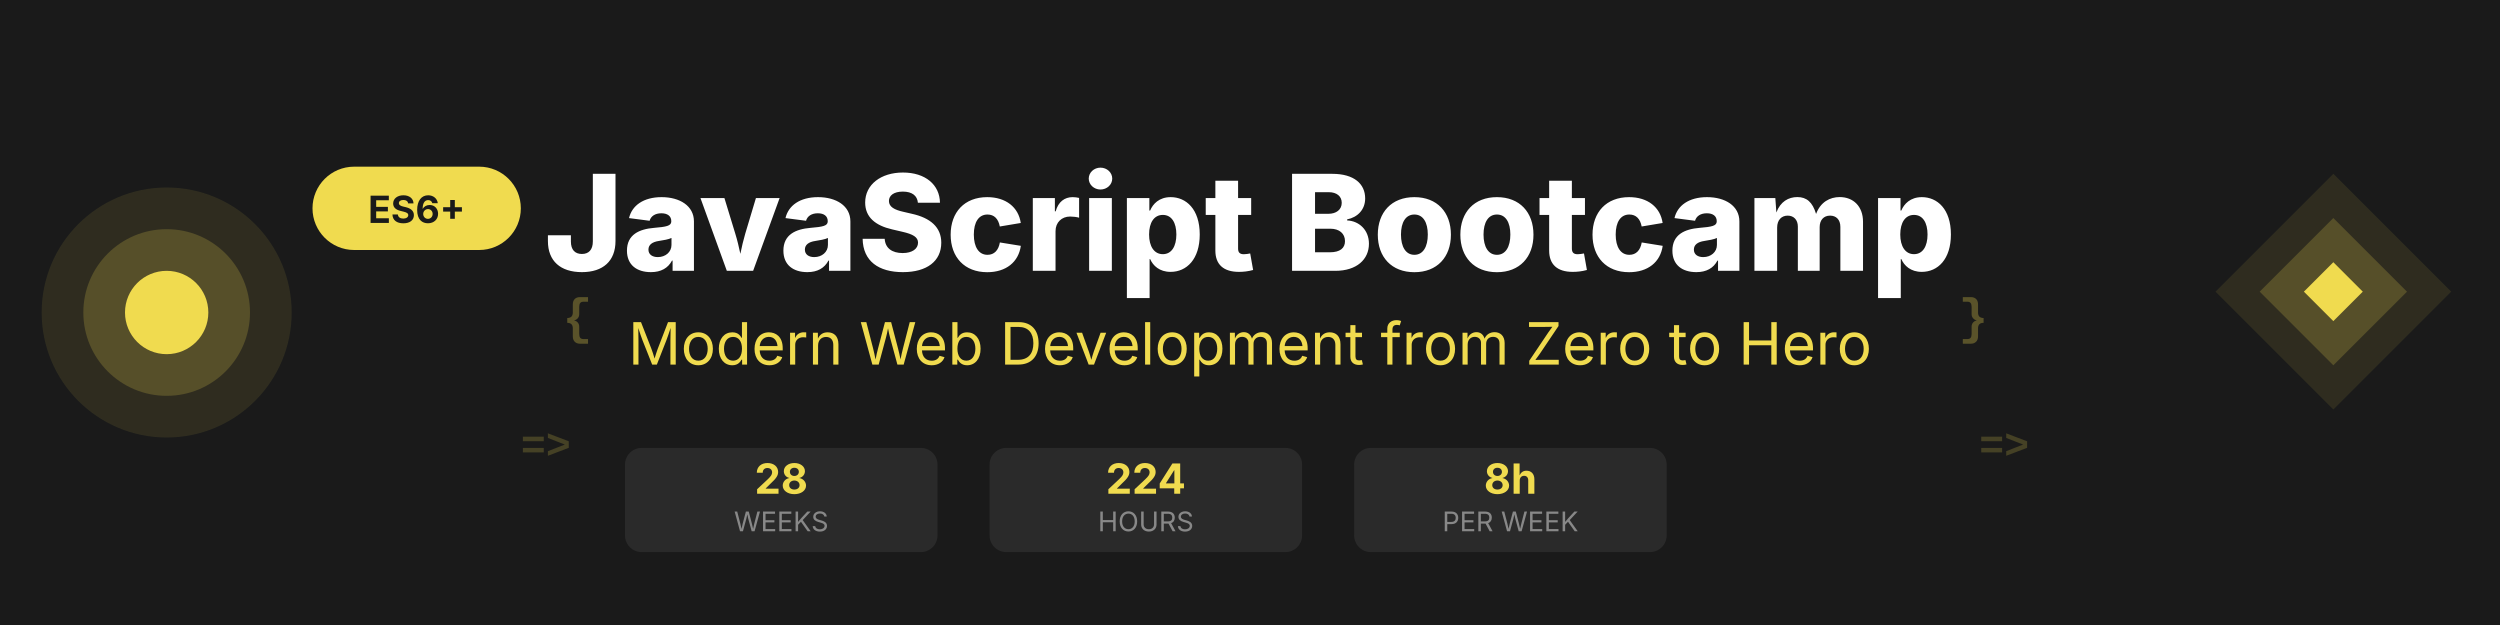
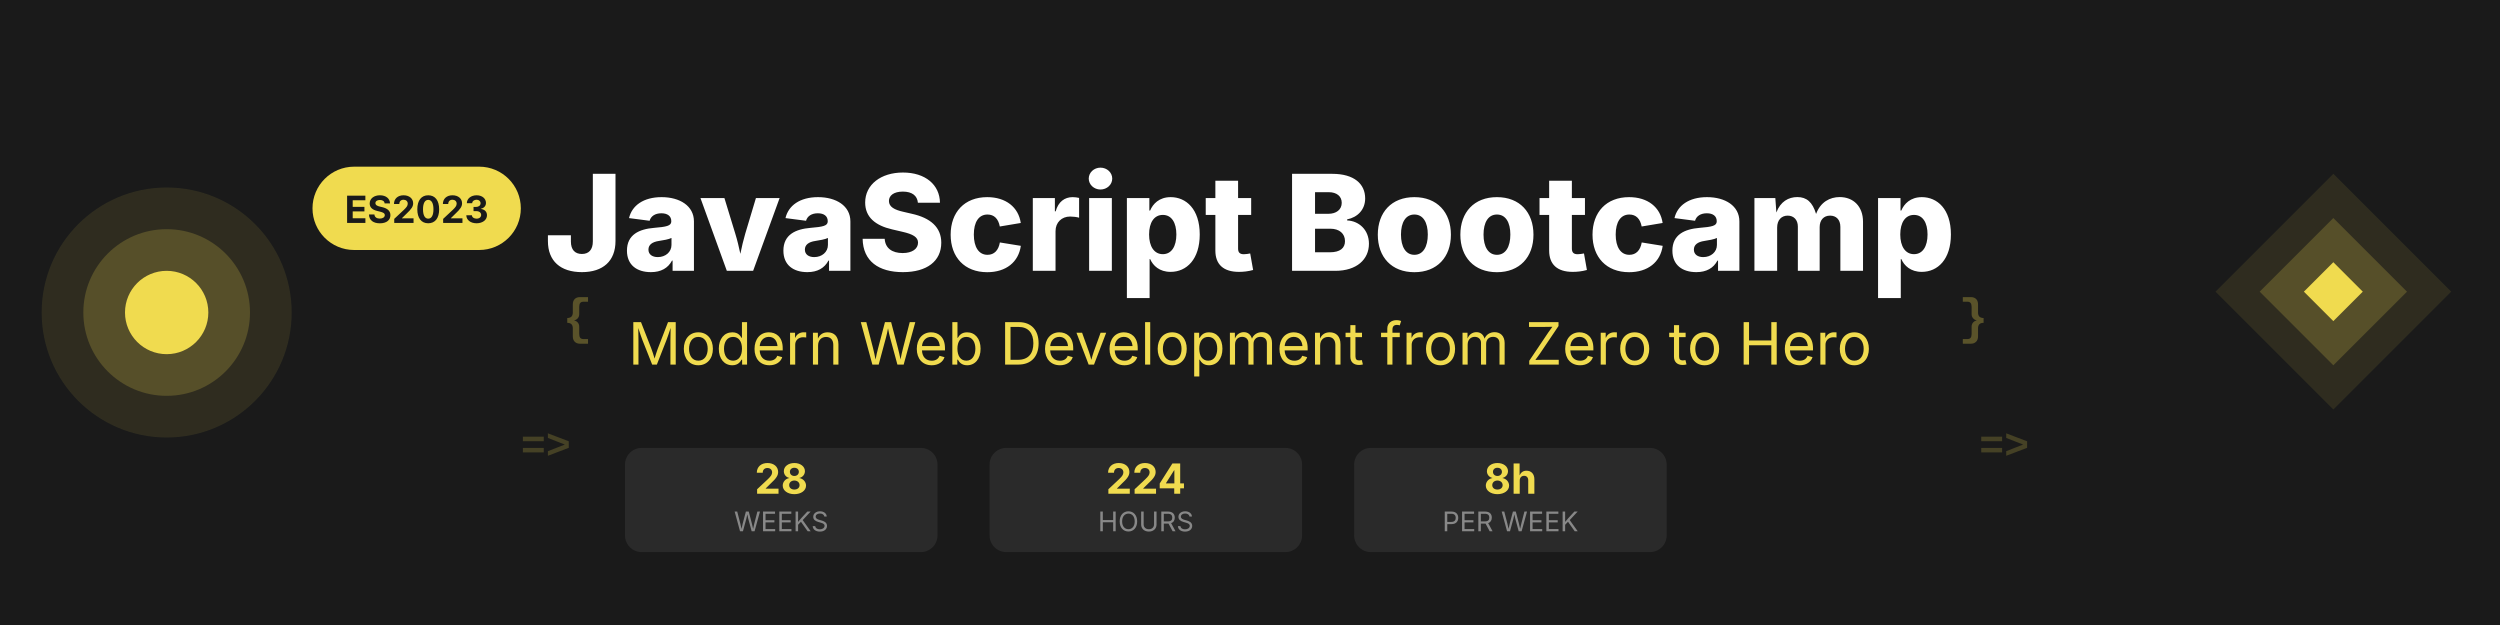
<svg xmlns="http://www.w3.org/2000/svg" width="1200" height="300" viewBox="0 0 1200 300">
  <rect width="1200" height="300" fill="#1a1a1a" />
  <circle cx="80" cy="150" r="60" fill="#f0db4f" opacity="0.1" />
  <circle cx="80" cy="150" r="40" fill="#f0db4f" opacity="0.2" />
  <circle cx="80" cy="150" r="20" fill="#f0db4f" />
  <rect x="1080" y="100" width="80" height="80" fill="#f0db4f" opacity="0.1" transform="rotate(45 1120 140)" />
  <rect x="1095" y="115" width="50" height="50" fill="#f0db4f" opacity="0.2" transform="rotate(45 1120 140)" />
  <rect x="1110" y="130" width="20" height="20" fill="#f0db4f" transform="rotate(45 1120 140)" />
  <g transform="translate(150, 80)">
    <rect x="0" y="0" width="100" height="40" rx="20" fill="#f0db4f" />
-     <text x="50" y="27" font-family="system-ui, -apple-system, sans-serif" font-size="18" font-weight="700" text-anchor="middle" fill="#1a1a1a">ES6+</text>
+     <text x="50" y="27" font-family="system-ui, -apple-system, sans-serif" font-size="18" font-weight="700" text-anchor="middle" fill="#1a1a1a">ES2023</text>
  </g>
  <text x="600" y="130" font-family="system-ui, -apple-system, sans-serif" font-size="64" font-weight="800" text-anchor="middle" fill="#ffffff">
    JavaScript Bootcamp
  </text>
  <text x="600" y="175" font-family="system-ui, -apple-system, sans-serif" font-size="28" font-weight="400" text-anchor="middle" fill="#f0db4f">
    Modern Web Development from Zero to Hero
  </text>
  <g transform="translate(300, 215)">
    <g>
      <rect x="0" y="0" width="150" height="50" rx="8" fill="#2a2a2a" />
      <text x="75" y="22" font-family="system-ui, -apple-system, sans-serif" font-size="20" font-weight="700" text-anchor="middle" fill="#f0db4f">28</text>
      <text x="75" y="40" font-family="system-ui, -apple-system, sans-serif" font-size="13" text-anchor="middle" fill="#888888">WEEKS</text>
    </g>
    <g transform="translate(175, 0)">
      <rect x="0" y="0" width="150" height="50" rx="8" fill="#2a2a2a" />
      <text x="75" y="22" font-family="system-ui, -apple-system, sans-serif" font-size="20" font-weight="700" text-anchor="middle" fill="#f0db4f">224</text>
      <text x="75" y="40" font-family="system-ui, -apple-system, sans-serif" font-size="13" text-anchor="middle" fill="#888888">HOURS</text>
    </g>
    <g transform="translate(350, 0)">
      <rect x="0" y="0" width="150" height="50" rx="8" fill="#2a2a2a" />
      <text x="75" y="22" font-family="system-ui, -apple-system, sans-serif" font-size="20" font-weight="700" text-anchor="middle" fill="#f0db4f">8h</text>
      <text x="75" y="40" font-family="system-ui, -apple-system, sans-serif" font-size="13" text-anchor="middle" fill="#888888">PER WEEK</text>
    </g>
  </g>
  <text x="270" y="160" font-family="'Courier New', monospace" font-size="24" font-weight="700" fill="#f0db4f" opacity="0.3">{</text>
  <text x="940" y="160" font-family="'Courier New', monospace" font-size="24" font-weight="700" fill="#f0db4f" opacity="0.3">}</text>
  <text x="250" y="220" font-family="'Courier New', monospace" font-size="20" font-weight="700" fill="#f0db4f" opacity="0.2">=&gt;</text>
  <text x="950" y="220" font-family="'Courier New', monospace" font-size="20" font-weight="700" fill="#f0db4f" opacity="0.2">=&gt;</text>
</svg>
